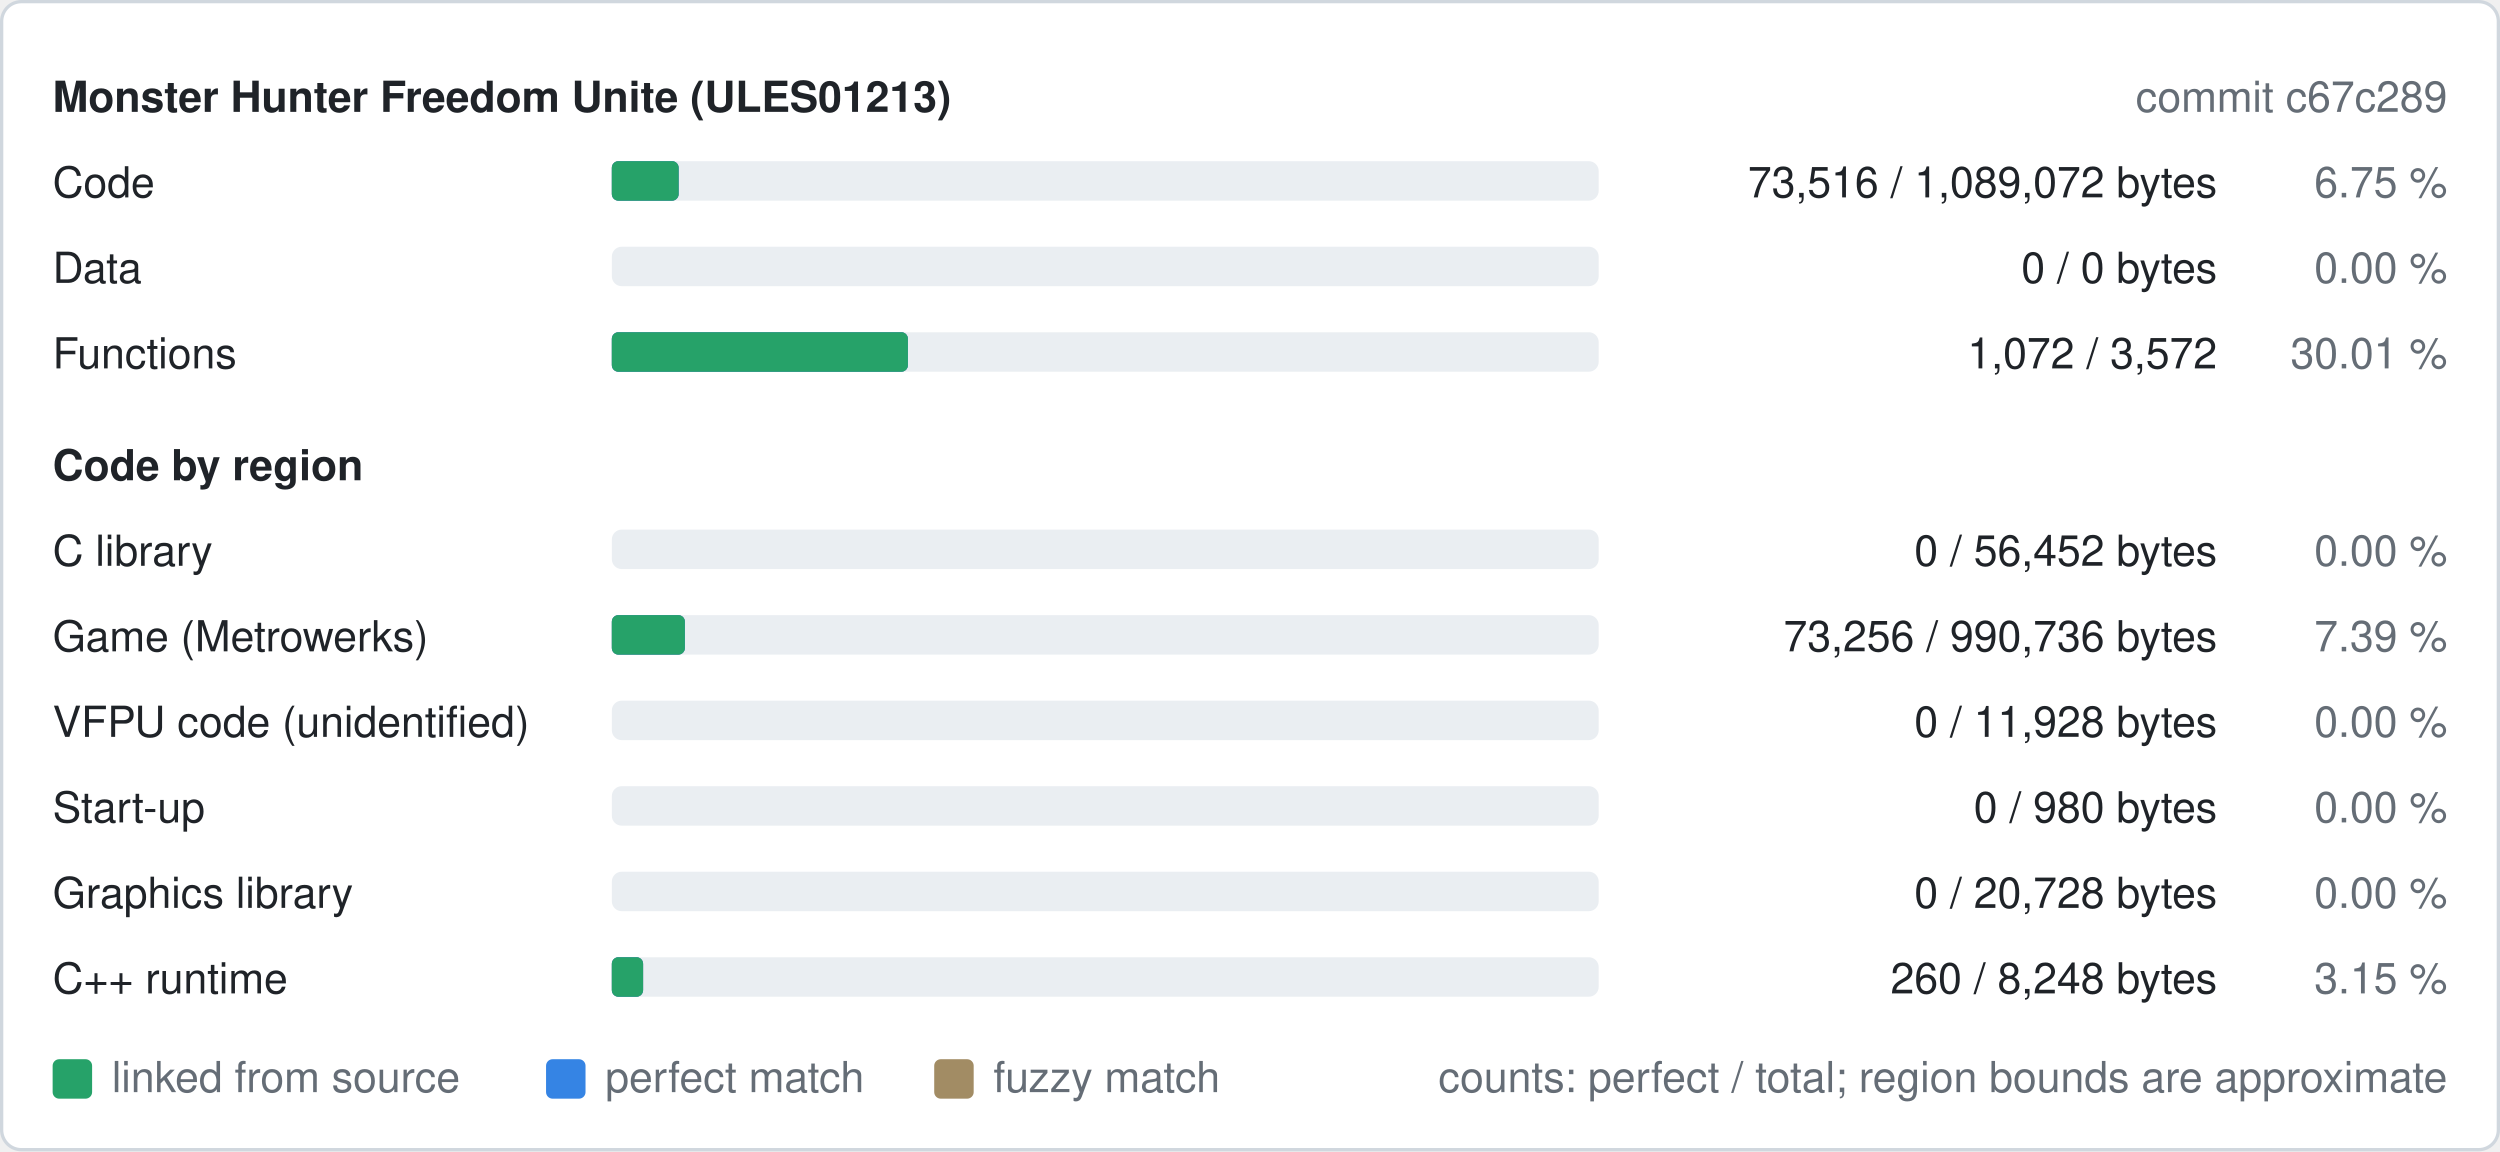
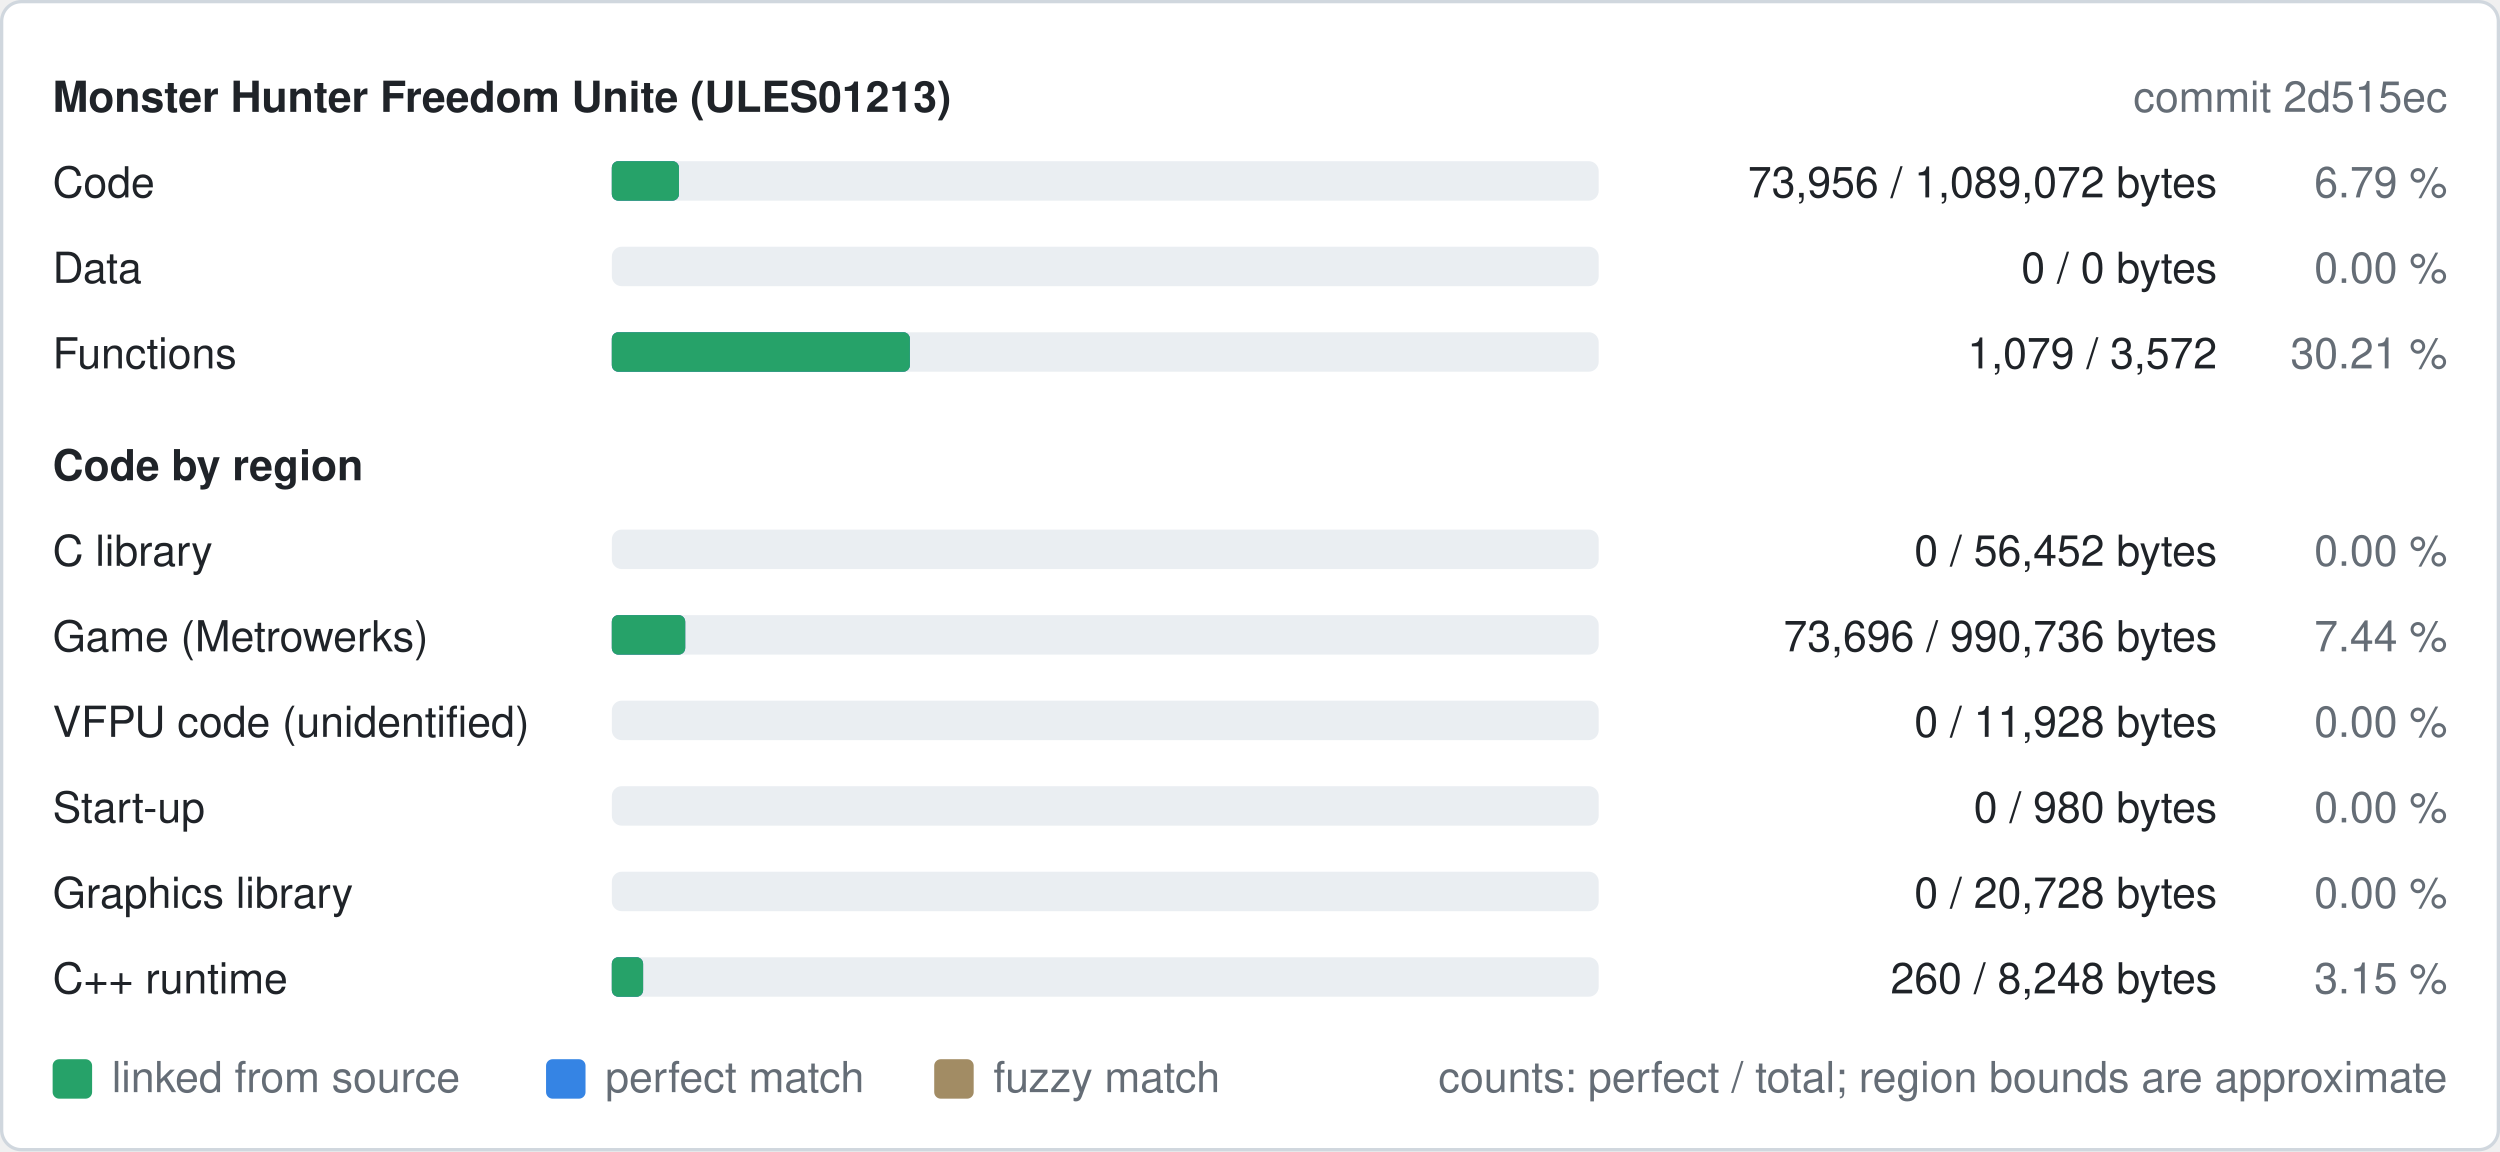
<svg xmlns="http://www.w3.org/2000/svg" width="760" height="350" viewBox="0 0 760 350" role="img" aria-label="Decompilation progress of ULES01213">
  <style>
text{font-family:-apple-system,BlinkMacSystemFont,"Segoe UI",Helvetica,Arial,sans-serif;font-size:13px}
.b{font-weight:600}
.bg{fill:#ffffff;stroke:#d0d7de}.t{fill:#1f2328}.m{fill:#656d76}.track{fill:#eaeef2}.fuzzy{fill:#a28c64}.perfect{fill:#3584e4}.linked{fill:#26a269}
@media (prefers-color-scheme: dark){.bg{fill:#0d1117;stroke:#30363d}.t{fill:#e6edf3}.m{fill:#8d96a0}.track{fill:#21262d}.fuzzy{fill:#a28c64}.perfect{fill:#3584e4}.linked{fill:#2ec27e}}
</style>
  <rect class="bg" x="0.5" y="0.5" width="759" height="349" rx="6" />
  <text class="t b" x="16" y="34">Monster Hunter Freedom Unite (ULES01213)</text>
-   <text class="m" x="744" y="34" text-anchor="end">commit c67c289</text>
+   <text class="m" x="744" y="34" text-anchor="end">commit 2d515ec</text>
  <text class="t" x="16" y="60">Code</text>
  <rect class="track" x="186" y="49" width="300" height="12" rx="3" />
-   <rect class="fuzzy" x="186" y="49" width="20.3" height="12" rx="2" />
-   <rect class="perfect" x="186" y="49" width="20.3" height="12" rx="2" />
-   <rect class="linked" x="186" y="49" width="20.3" height="12" rx="2" />
-   <text class="t" x="674" y="60" text-anchor="end">73,516 / 1,089,072 bytes</text>
-   <text class="m" x="744" y="60" text-anchor="end">6.75 %</text>
+   <rect class="fuzzy" x="186" y="49" width="20.4" height="12" rx="2" />
+   <rect class="perfect" x="186" y="49" width="20.4" height="12" rx="2" />
+   <rect class="linked" x="186" y="49" width="20.4" height="12" rx="2" />
+   <text class="t" x="674" y="60" text-anchor="end">73,956 / 1,089,072 bytes</text>
+   <text class="m" x="744" y="60" text-anchor="end">6.79 %</text>
  <text class="t" x="16" y="86">Data</text>
  <rect class="track" x="186" y="75" width="300" height="12" rx="3" />
  <text class="t" x="674" y="86" text-anchor="end">0 / 0 bytes</text>
  <text class="m" x="744" y="86" text-anchor="end">0.00 %</text>
  <text class="t" x="16" y="112">Functions</text>
  <rect class="track" x="186" y="101" width="300" height="12" rx="3" />
-   <rect class="fuzzy" x="186" y="101" width="90.0" height="12" rx="2" />
-   <rect class="perfect" x="186" y="101" width="90.0" height="12" rx="2" />
-   <rect class="linked" x="186" y="101" width="90.0" height="12" rx="2" />
-   <text class="t" x="674" y="112" text-anchor="end">1,072 / 3,572</text>
-   <text class="m" x="744" y="112" text-anchor="end">30.01 %</text>
+   <rect class="fuzzy" x="186" y="101" width="90.6" height="12" rx="2" />
+   <rect class="perfect" x="186" y="101" width="90.6" height="12" rx="2" />
+   <rect class="linked" x="186" y="101" width="90.6" height="12" rx="2" />
+   <text class="t" x="674" y="112" text-anchor="end">1,079 / 3,572</text>
+   <text class="m" x="744" y="112" text-anchor="end">30.21 %</text>
  <text class="t b" x="16" y="146">Code by region</text>
  <text class="t" x="16" y="172">C library</text>
  <rect class="track" x="186" y="161" width="300" height="12" rx="3" />
  <text class="t" x="674" y="172" text-anchor="end">0 / 56,452 bytes</text>
  <text class="m" x="744" y="172" text-anchor="end">0.00 %</text>
  <text class="t" x="16" y="198">Game (Metrowerks)</text>
  <rect class="track" x="186" y="187" width="300" height="12" rx="3" />
-   <rect class="fuzzy" x="186" y="187" width="22.2" height="12" rx="2" />
-   <rect class="perfect" x="186" y="187" width="22.2" height="12" rx="2" />
-   <rect class="linked" x="186" y="187" width="22.2" height="12" rx="2" />
-   <text class="t" x="674" y="198" text-anchor="end">73,256 / 990,736 bytes</text>
-   <text class="m" x="744" y="198" text-anchor="end">7.39 %</text>
+   <rect class="fuzzy" x="186" y="187" width="22.3" height="12" rx="2" />
+   <rect class="perfect" x="186" y="187" width="22.3" height="12" rx="2" />
+   <rect class="linked" x="186" y="187" width="22.3" height="12" rx="2" />
+   <text class="t" x="674" y="198" text-anchor="end">73,696 / 990,736 bytes</text>
+   <text class="m" x="744" y="198" text-anchor="end">7.44 %</text>
  <text class="t" x="16" y="224">VFPU code (unidentified)</text>
  <rect class="track" x="186" y="213" width="300" height="12" rx="3" />
  <text class="t" x="674" y="224" text-anchor="end">0 / 11,928 bytes</text>
  <text class="m" x="744" y="224" text-anchor="end">0.00 %</text>
  <text class="t" x="16" y="250">Start-up</text>
  <rect class="track" x="186" y="239" width="300" height="12" rx="3" />
  <text class="t" x="674" y="250" text-anchor="end">0 / 980 bytes</text>
  <text class="m" x="744" y="250" text-anchor="end">0.00 %</text>
  <text class="t" x="16" y="276">Graphics library</text>
  <rect class="track" x="186" y="265" width="300" height="12" rx="3" />
  <text class="t" x="674" y="276" text-anchor="end">0 / 20,728 bytes</text>
  <text class="m" x="744" y="276" text-anchor="end">0.00 %</text>
  <text class="t" x="16" y="302">C++ runtime</text>
  <rect class="track" x="186" y="291" width="300" height="12" rx="3" />
  <rect class="fuzzy" x="186" y="291" width="9.5" height="12" rx="2" />
  <rect class="perfect" x="186" y="291" width="9.5" height="12" rx="2" />
  <rect class="linked" x="186" y="291" width="9.5" height="12" rx="2" />
  <text class="t" x="674" y="302" text-anchor="end">260 / 8,248 bytes</text>
  <text class="m" x="744" y="302" text-anchor="end">3.15 %</text>
  <rect class="linked" x="16" y="322" width="12" height="12" rx="2" />
  <text class="m" x="34" y="332">linked from source</text>
  <rect class="perfect" x="166" y="322" width="12" height="12" rx="2" />
  <text class="m" x="184" y="332">perfect match</text>
  <rect class="fuzzy" x="284" y="322" width="12" height="12" rx="2" />
  <text class="m" x="302" y="332">fuzzy match</text>
  <text class="m" x="744" y="332" text-anchor="end">counts: perfect / total; region bounds are approximate</text>
</svg>
